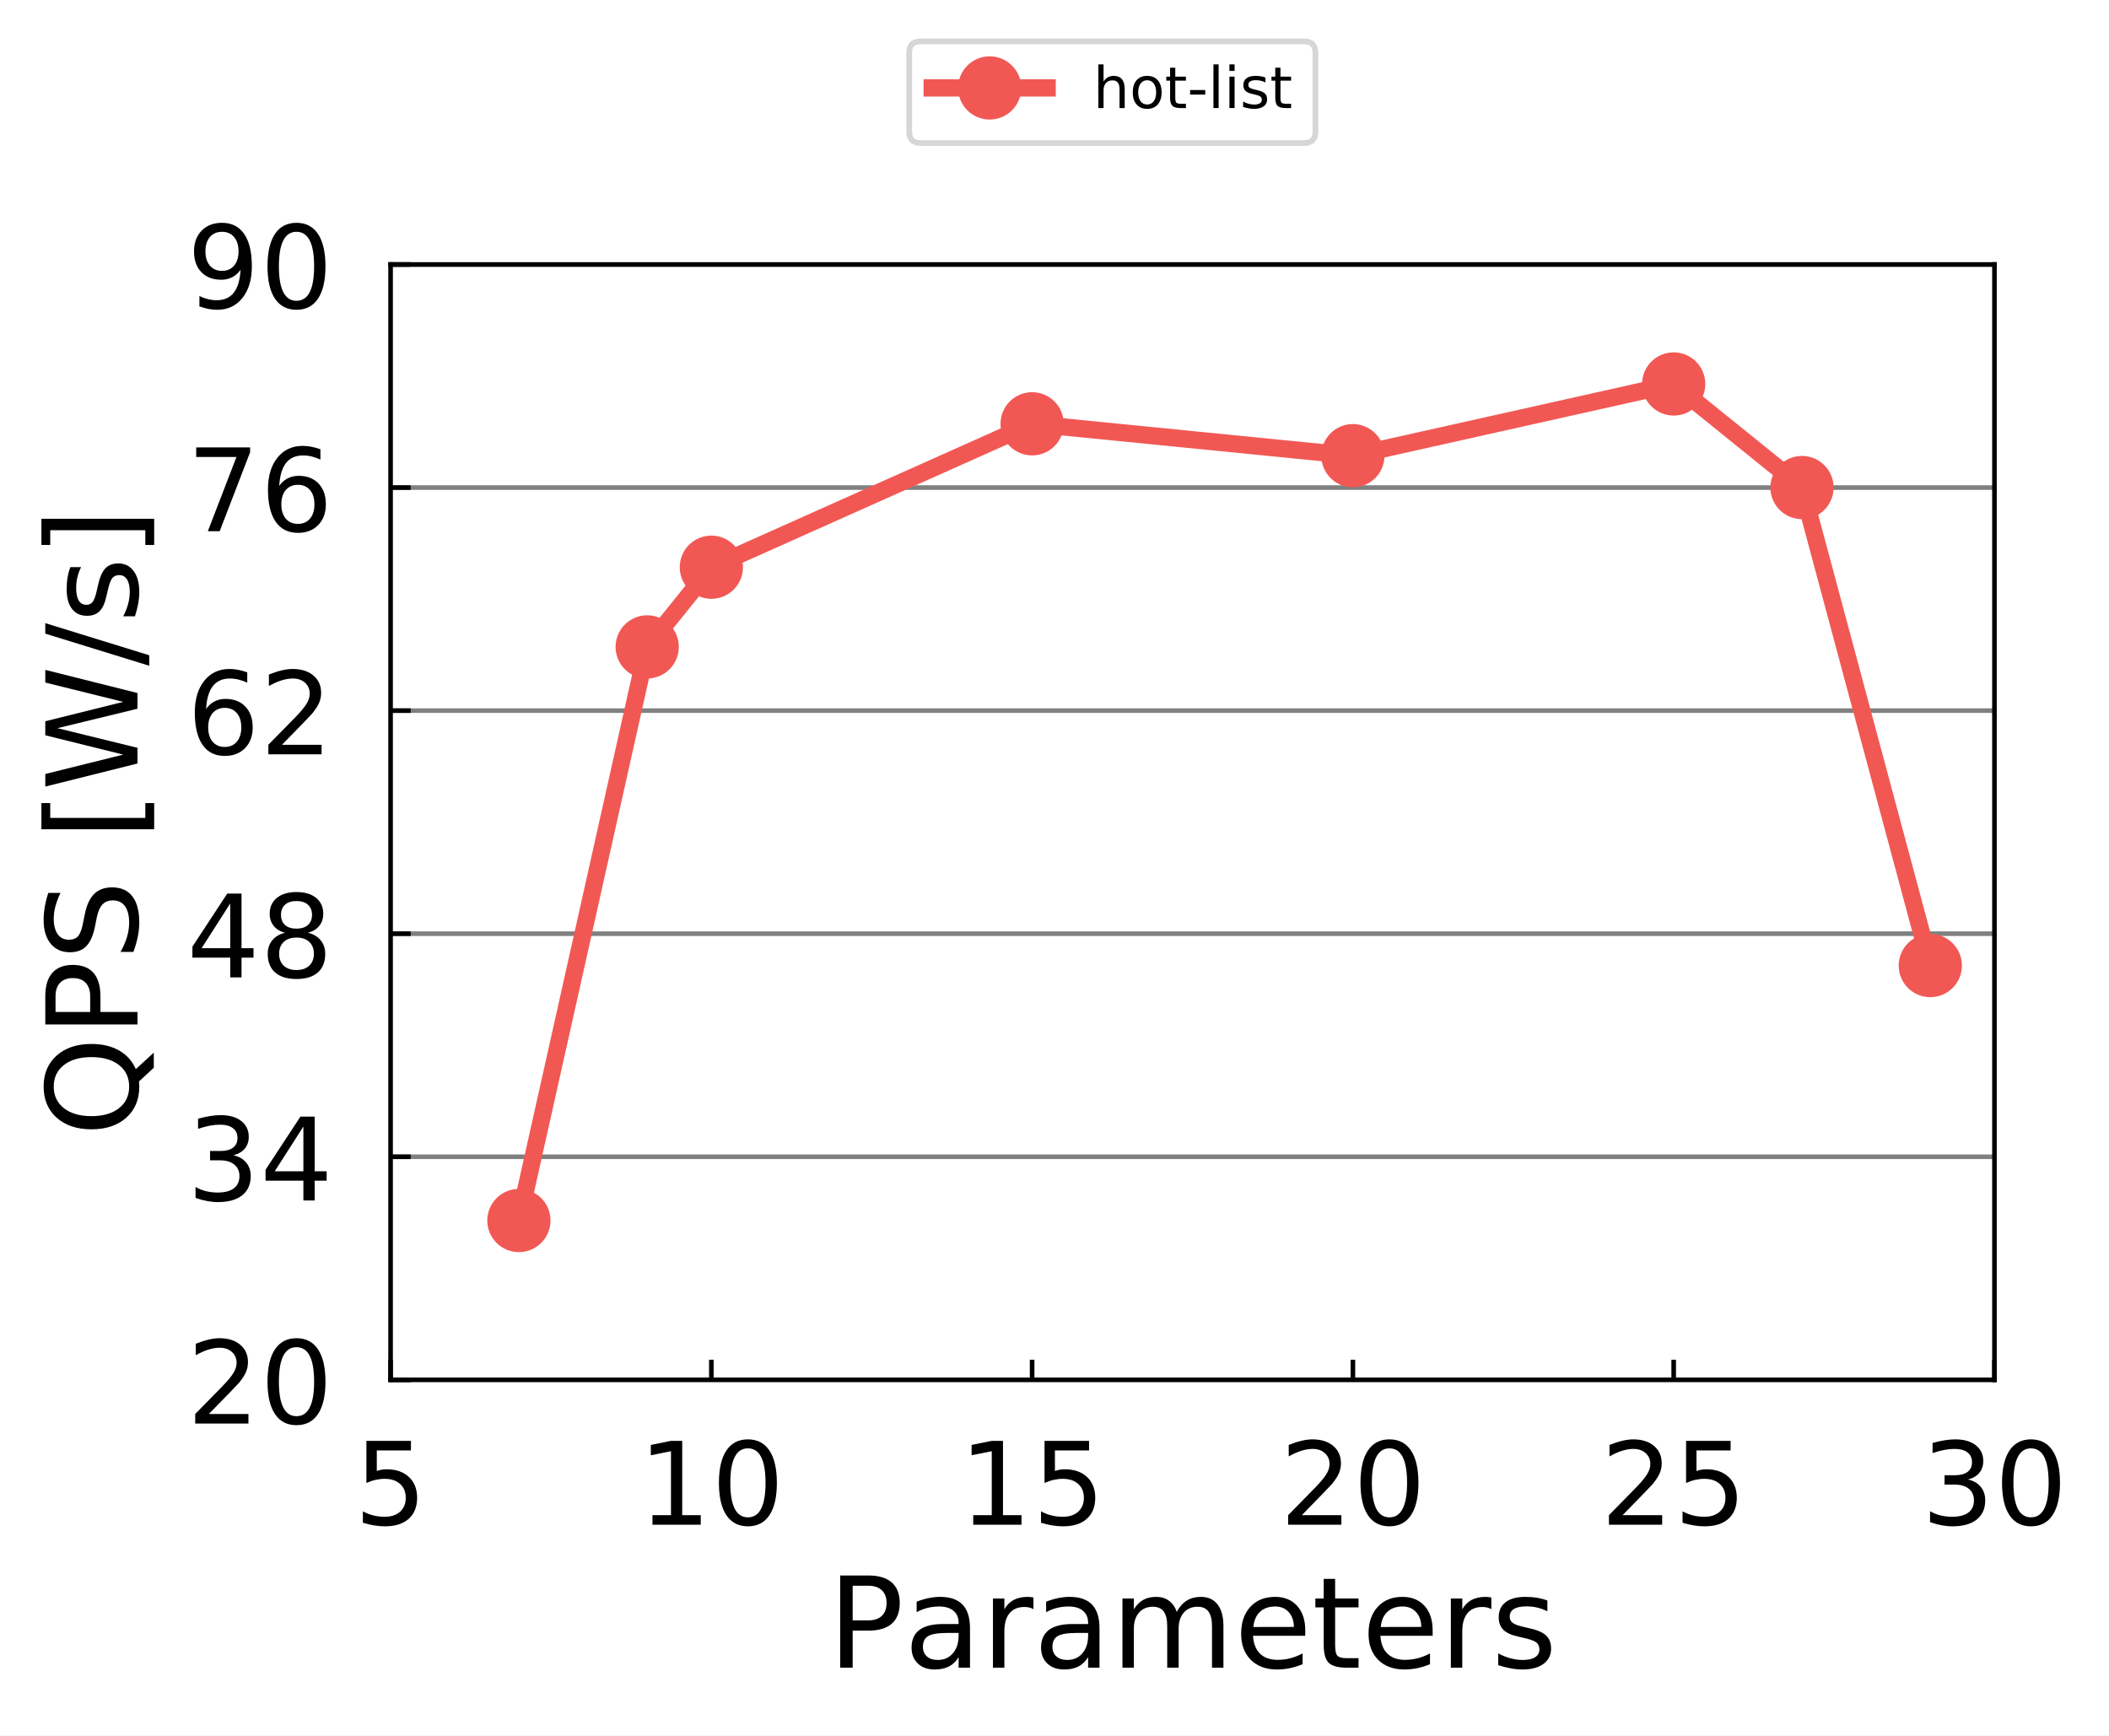
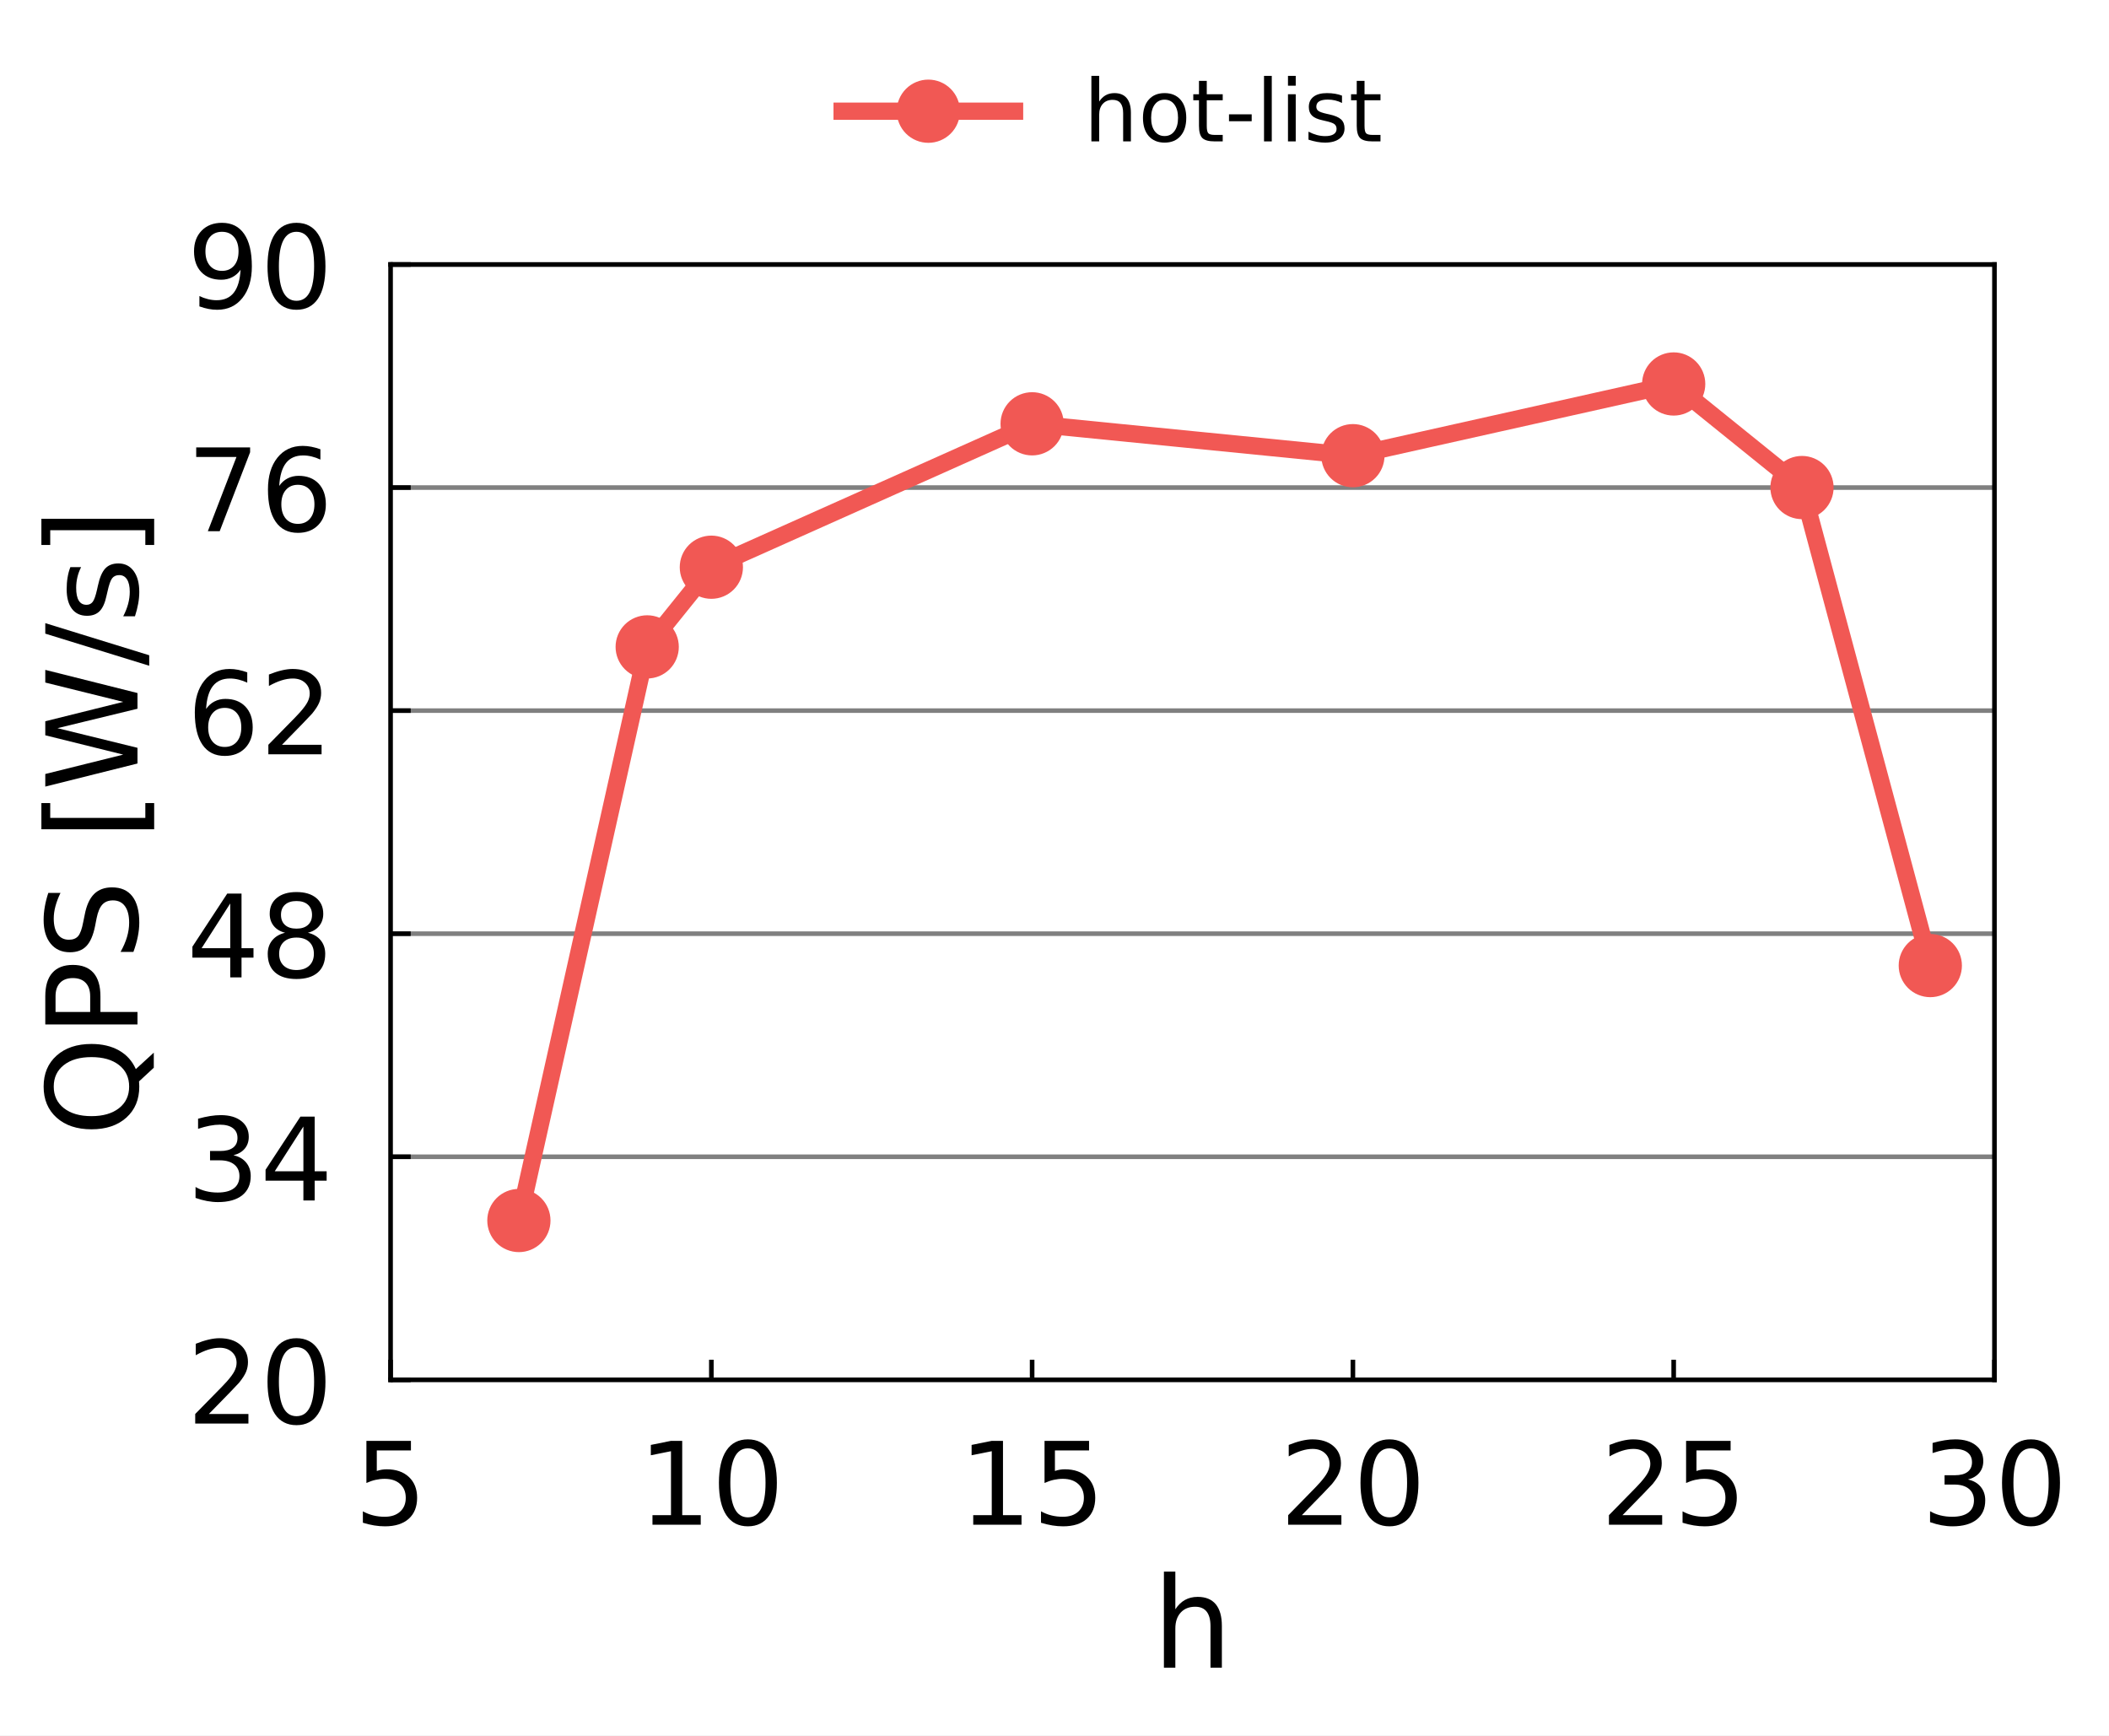
<svg xmlns="http://www.w3.org/2000/svg" xmlns:xlink="http://www.w3.org/1999/xlink" height="301.896pt" version="1.1" viewBox="0 0 366.867 301.896" width="366.867pt">
  <defs>
    <style type="text/css">
*{stroke-linecap:butt;stroke-linejoin:round;white-space:pre;}
  </style>
  </defs>
  <g id="figure_1">
    <g id="patch_1">
      <path d="M 0 301.896  L 366.867 301.896  L 366.867 0  L 0 0  z " style="fill:#ffffff;" />
    </g>
    <g id="axes_1">
      <g id="patch_2">
        <path d="M 67.942 240.048  L 346.942 240.048  L 346.942 46.008  L 67.942 46.008  z " style="fill:#ffffff;" />
      </g>
      <g id="matplotlib.axis_1">
        <g id="xtick_1">
          <g id="line2d_1">
            <defs>
-               <path d="M 0 0  L 0 -3.5  " id="md7246a748e" style="stroke:#000000;stroke-width:0.8;" />
-             </defs>
-             <g>
-               <use style="stroke:#000000;stroke-width:0.8;" x="67.942" xlink:href="#md7246a748e" y="240.048" />
+               <path d="M 0 0  L 0 -3.5  " id="m9813d44248" style="stroke:#000000;stroke-width:0.8;" />
+             </defs>
+             <g>
+               <use style="stroke:#000000;stroke-width:0.8;" x="67.942" xlink:href="#m9813d44248" y="240.048" />
            </g>
          </g>
          <g id="text_1">
            <defs>
              <path d="M 10.797 72.906  L 49.516 72.906  L 49.516 64.594  L 19.828 64.594  L 19.828 46.734  Q 21.969 47.469 24.109 47.828  Q 26.266 48.188 28.422 48.188  Q 40.625 48.188 47.75 41.5  Q 54.891 34.812 54.891 23.391  Q 54.891 11.625 47.562 5.094  Q 40.234 -1.422 26.906 -1.422  Q 22.312 -1.422 17.547 -0.641  Q 12.797 0.141 7.719 1.703  L 7.719 11.625  Q 12.109 9.234 16.797 8.062  Q 21.484 6.891 26.703 6.891  Q 35.156 6.891 40.078 11.328  Q 45.016 15.766 45.016 23.391  Q 45.016 31 40.078 35.438  Q 35.156 39.891 26.703 39.891  Q 22.75 39.891 18.812 39.016  Q 14.891 38.141 10.797 36.281  z " id="DejaVuSans-53" />
            </defs>
            <g transform="translate(61.57937 265.2449)scale(0.2 -0.2)">
              <use xlink:href="#DejaVuSans-53" />
            </g>
          </g>
        </g>
        <g id="xtick_2">
          <g id="line2d_2">
            <g>
-               <use style="stroke:#000000;stroke-width:0.8;" x="123.742" xlink:href="#md7246a748e" y="240.048" />
+               <use style="stroke:#000000;stroke-width:0.8;" x="123.742" xlink:href="#m9813d44248" y="240.048" />
            </g>
          </g>
          <g id="text_2">
            <defs>
              <path d="M 12.406 8.297  L 28.516 8.297  L 28.516 63.922  L 10.984 60.406  L 10.984 69.391  L 28.422 72.906  L 38.281 72.906  L 38.281 8.297  L 54.391 8.297  L 54.391 0  L 12.406 0  z " id="DejaVuSans-49" />
              <path d="M 31.781 66.406  Q 24.172 66.406 20.328 58.906  Q 16.5 51.422 16.5 36.375  Q 16.5 21.391 20.328 13.891  Q 24.172 6.391 31.781 6.391  Q 39.453 6.391 43.281 13.891  Q 47.125 21.391 47.125 36.375  Q 47.125 51.422 43.281 58.906  Q 39.453 66.406 31.781 66.406  z M 31.781 74.219  Q 44.047 74.219 50.516 64.516  Q 56.984 54.828 56.984 36.375  Q 56.984 17.969 50.516 8.266  Q 44.047 -1.422 31.781 -1.422  Q 19.531 -1.422 13.062 8.266  Q 6.594 17.969 6.594 36.375  Q 6.594 54.828 13.062 64.516  Q 19.531 74.219 31.781 74.219  z " id="DejaVuSans-48" />
            </defs>
            <g transform="translate(111.0169 265.2449)scale(0.2 -0.2)">
              <use xlink:href="#DejaVuSans-49" />
              <use x="63.623" xlink:href="#DejaVuSans-48" />
            </g>
          </g>
        </g>
        <g id="xtick_3">
          <g id="line2d_3">
            <g>
-               <use style="stroke:#000000;stroke-width:0.8;" x="179.542" xlink:href="#md7246a748e" y="240.048" />
+               <use style="stroke:#000000;stroke-width:0.8;" x="179.542" xlink:href="#m9813d44248" y="240.048" />
            </g>
          </g>
          <g id="text_3">
            <g transform="translate(166.8169 265.2449)scale(0.2 -0.2)">
              <use xlink:href="#DejaVuSans-49" />
              <use x="63.623" xlink:href="#DejaVuSans-53" />
            </g>
          </g>
        </g>
        <g id="xtick_4">
          <g id="line2d_4">
            <g>
-               <use style="stroke:#000000;stroke-width:0.8;" x="235.342" xlink:href="#md7246a748e" y="240.048" />
+               <use style="stroke:#000000;stroke-width:0.8;" x="235.342" xlink:href="#m9813d44248" y="240.048" />
            </g>
          </g>
          <g id="text_4">
            <defs>
              <path d="M 19.188 8.297  L 53.609 8.297  L 53.609 0  L 7.328 0  L 7.328 8.297  Q 12.938 14.109 22.625 23.891  Q 32.328 33.688 34.812 36.531  Q 39.547 41.844 41.422 45.531  Q 43.312 49.219 43.312 52.781  Q 43.312 58.594 39.234 62.25  Q 35.156 65.922 28.609 65.922  Q 23.969 65.922 18.812 64.312  Q 13.672 62.703 7.812 59.422  L 7.812 69.391  Q 13.766 71.781 18.938 73  Q 24.125 74.219 28.422 74.219  Q 39.75 74.219 46.484 68.547  Q 53.219 62.891 53.219 53.422  Q 53.219 48.922 51.531 44.891  Q 49.859 40.875 45.406 35.406  Q 44.188 33.984 37.641 27.219  Q 31.109 20.453 19.188 8.297  z " id="DejaVuSans-50" />
            </defs>
            <g transform="translate(222.6169 265.2449)scale(0.2 -0.2)">
              <use xlink:href="#DejaVuSans-50" />
              <use x="63.623" xlink:href="#DejaVuSans-48" />
            </g>
          </g>
        </g>
        <g id="xtick_5">
          <g id="line2d_5">
            <g>
-               <use style="stroke:#000000;stroke-width:0.8;" x="291.142" xlink:href="#md7246a748e" y="240.048" />
+               <use style="stroke:#000000;stroke-width:0.8;" x="291.142" xlink:href="#m9813d44248" y="240.048" />
            </g>
          </g>
          <g id="text_5">
            <g transform="translate(278.4169 265.2449)scale(0.2 -0.2)">
              <use xlink:href="#DejaVuSans-50" />
              <use x="63.623" xlink:href="#DejaVuSans-53" />
            </g>
          </g>
        </g>
        <g id="xtick_6">
          <g id="line2d_6">
            <g>
-               <use style="stroke:#000000;stroke-width:0.8;" x="346.942" xlink:href="#md7246a748e" y="240.048" />
+               <use style="stroke:#000000;stroke-width:0.8;" x="346.942" xlink:href="#m9813d44248" y="240.048" />
            </g>
          </g>
          <g id="text_6">
            <defs>
              <path d="M 40.578 39.312  Q 47.656 37.797 51.625 33  Q 55.609 28.219 55.609 21.188  Q 55.609 10.406 48.188 4.484  Q 40.766 -1.422 27.094 -1.422  Q 22.516 -1.422 17.656 -0.516  Q 12.797 0.391 7.625 2.203  L 7.625 11.719  Q 11.719 9.328 16.594 8.109  Q 21.484 6.891 26.812 6.891  Q 36.078 6.891 40.938 10.547  Q 45.797 14.203 45.797 21.188  Q 45.797 27.641 41.281 31.266  Q 36.766 34.906 28.719 34.906  L 20.219 34.906  L 20.219 43.016  L 29.109 43.016  Q 36.375 43.016 40.234 45.922  Q 44.094 48.828 44.094 54.297  Q 44.094 59.906 40.109 62.906  Q 36.141 65.922 28.719 65.922  Q 24.656 65.922 20.016 65.031  Q 15.375 64.156 9.812 62.312  L 9.812 71.094  Q 15.438 72.656 20.344 73.438  Q 25.25 74.219 29.594 74.219  Q 40.828 74.219 47.359 69.109  Q 53.906 64.016 53.906 55.328  Q 53.906 49.266 50.438 45.094  Q 46.969 40.922 40.578 39.312  z " id="DejaVuSans-51" />
            </defs>
            <g transform="translate(334.2169 265.2449)scale(0.2 -0.2)">
              <use xlink:href="#DejaVuSans-51" />
              <use x="63.623" xlink:href="#DejaVuSans-48" />
            </g>
          </g>
        </g>
        <g id="text_7">
          <defs>
-             <path d="M 19.672 64.797  L 19.672 37.406  L 32.078 37.406  Q 38.969 37.406 42.719 40.969  Q 46.484 44.531 46.484 51.125  Q 46.484 57.672 42.719 61.234  Q 38.969 64.797 32.078 64.797  z M 9.812 72.906  L 32.078 72.906  Q 44.344 72.906 50.609 67.359  Q 56.891 61.812 56.891 51.125  Q 56.891 40.328 50.609 34.812  Q 44.344 29.297 32.078 29.297  L 19.672 29.297  L 19.672 0  L 9.812 0  z " id="DejaVuSans-80" />
-             <path d="M 34.281 27.484  Q 23.391 27.484 19.188 25  Q 14.984 22.516 14.984 16.5  Q 14.984 11.719 18.141 8.906  Q 21.297 6.109 26.703 6.109  Q 34.188 6.109 38.703 11.406  Q 43.219 16.703 43.219 25.484  L 43.219 27.484  z M 52.203 31.203  L 52.203 0  L 43.219 0  L 43.219 8.297  Q 40.141 3.328 35.547 0.953  Q 30.953 -1.422 24.312 -1.422  Q 15.922 -1.422 10.953 3.297  Q 6 8.016 6 15.922  Q 6 25.141 12.172 29.828  Q 18.359 34.516 30.609 34.516  L 43.219 34.516  L 43.219 35.406  Q 43.219 41.609 39.141 45  Q 35.062 48.391 27.688 48.391  Q 23 48.391 18.547 47.266  Q 14.109 46.141 10.016 43.891  L 10.016 52.203  Q 14.938 54.109 19.578 55.047  Q 24.219 56 28.609 56  Q 40.484 56 46.344 49.844  Q 52.203 43.703 52.203 31.203  z " id="DejaVuSans-97" />
-             <path d="M 41.109 46.297  Q 39.594 47.172 37.812 47.578  Q 36.031 48 33.891 48  Q 26.266 48 22.188 43.047  Q 18.109 38.094 18.109 28.812  L 18.109 0  L 9.078 0  L 9.078 54.688  L 18.109 54.688  L 18.109 46.188  Q 20.953 51.172 25.484 53.578  Q 30.031 56 36.531 56  Q 37.453 56 38.578 55.875  Q 39.703 55.766 41.062 55.516  z " id="DejaVuSans-114" />
-             <path d="M 52 44.188  Q 55.375 50.25 60.062 53.125  Q 64.75 56 71.094 56  Q 79.641 56 84.281 50.016  Q 88.922 44.047 88.922 33.016  L 88.922 0  L 79.891 0  L 79.891 32.719  Q 79.891 40.578 77.094 44.375  Q 74.312 48.188 68.609 48.188  Q 61.625 48.188 57.562 43.547  Q 53.516 38.922 53.516 30.906  L 53.516 0  L 44.484 0  L 44.484 32.719  Q 44.484 40.625 41.703 44.406  Q 38.922 48.188 33.109 48.188  Q 26.219 48.188 22.156 43.531  Q 18.109 38.875 18.109 30.906  L 18.109 0  L 9.078 0  L 9.078 54.688  L 18.109 54.688  L 18.109 46.188  Q 21.188 51.219 25.484 53.609  Q 29.781 56 35.688 56  Q 41.656 56 45.828 52.969  Q 50 49.953 52 44.188  z " id="DejaVuSans-109" />
-             <path d="M 56.203 29.594  L 56.203 25.203  L 14.891 25.203  Q 15.484 15.922 20.484 11.062  Q 25.484 6.203 34.422 6.203  Q 39.594 6.203 44.453 7.469  Q 49.312 8.734 54.109 11.281  L 54.109 2.781  Q 49.266 0.734 44.188 -0.344  Q 39.109 -1.422 33.891 -1.422  Q 20.797 -1.422 13.156 6.188  Q 5.516 13.812 5.516 26.812  Q 5.516 40.234 12.766 48.109  Q 20.016 56 32.328 56  Q 43.359 56 49.781 48.891  Q 56.203 41.797 56.203 29.594  z M 47.219 32.234  Q 47.125 39.594 43.094 43.984  Q 39.062 48.391 32.422 48.391  Q 24.906 48.391 20.391 44.141  Q 15.875 39.891 15.188 32.172  z " id="DejaVuSans-101" />
-             <path d="M 18.312 70.219  L 18.312 54.688  L 36.812 54.688  L 36.812 47.703  L 18.312 47.703  L 18.312 18.016  Q 18.312 11.328 20.141 9.422  Q 21.969 7.516 27.594 7.516  L 36.812 7.516  L 36.812 0  L 27.594 0  Q 17.188 0 13.234 3.875  Q 9.281 7.766 9.281 18.016  L 9.281 47.703  L 2.688 47.703  L 2.688 54.688  L 9.281 54.688  L 9.281 70.219  z " id="DejaVuSans-116" />
-             <path d="M 44.281 53.078  L 44.281 44.578  Q 40.484 46.531 36.375 47.5  Q 32.281 48.484 27.875 48.484  Q 21.188 48.484 17.844 46.438  Q 14.5 44.391 14.5 40.281  Q 14.5 37.156 16.891 35.375  Q 19.281 33.594 26.516 31.984  L 29.594 31.297  Q 39.156 29.25 43.188 25.516  Q 47.219 21.781 47.219 15.094  Q 47.219 7.469 41.188 3.016  Q 35.156 -1.422 24.609 -1.422  Q 20.219 -1.422 15.453 -0.562  Q 10.688 0.297 5.422 2  L 5.422 11.281  Q 10.406 8.688 15.234 7.391  Q 20.062 6.109 24.812 6.109  Q 31.156 6.109 34.562 8.281  Q 37.984 10.453 37.984 14.406  Q 37.984 18.062 35.516 20.016  Q 33.062 21.969 24.703 23.781  L 21.578 24.516  Q 13.234 26.266 9.516 29.906  Q 5.812 33.547 5.812 39.891  Q 5.812 47.609 11.281 51.797  Q 16.75 56 26.812 56  Q 31.781 56 36.172 55.266  Q 40.578 54.547 44.281 53.078  z " id="DejaVuSans-115" />
+             <path d="M 54.891 33.016  L 54.891 0  L 45.906 0  L 45.906 32.719  Q 45.906 40.484 42.875 44.328  Q 39.844 48.188 33.797 48.188  Q 26.516 48.188 22.312 43.547  Q 18.109 38.922 18.109 30.906  L 18.109 0  L 9.078 0  L 9.078 75.984  L 18.109 75.984  L 18.109 46.188  Q 21.344 51.125 25.703 53.562  Q 30.078 56 35.797 56  Q 45.219 56 50.047 50.172  Q 54.891 44.344 54.891 33.016  z " id="DejaVuSans-104" />
          </defs>
-           <g transform="translate(143.9959 290.1208)scale(0.22 -0.22)">
-             <use xlink:href="#DejaVuSans-80" />
-             <use x="60.24" xlink:href="#DejaVuSans-97" />
-             <use x="121.52" xlink:href="#DejaVuSans-114" />
-             <use x="162.633" xlink:href="#DejaVuSans-97" />
-             <use x="223.912" xlink:href="#DejaVuSans-109" />
-             <use x="321.324" xlink:href="#DejaVuSans-101" />
-             <use x="382.848" xlink:href="#DejaVuSans-116" />
-             <use x="422.057" xlink:href="#DejaVuSans-101" />
-             <use x="483.58" xlink:href="#DejaVuSans-114" />
-             <use x="524.693" xlink:href="#DejaVuSans-115" />
+           <g transform="translate(200.4706 290.1208)scale(0.22 -0.22)">
+             <use xlink:href="#DejaVuSans-104" />
          </g>
        </g>
      </g>
      <g id="matplotlib.axis_2">
        <g id="ytick_1">
          <g id="line2d_7">
-             <path clip-path="url(#p99234049e6)" d="M 67.942 240.048  L 346.942 240.048  " style="fill:none;stroke:#808080;stroke-linecap:square;stroke-width:0.8;" />
+             <path clip-path="url(#p47e110f990)" d="M 67.942 240.048  L 346.942 240.048  " style="fill:none;stroke:#808080;stroke-linecap:square;stroke-width:0.8;" />
          </g>
          <g id="line2d_8">
            <defs>
-               <path d="M 0 0  L 3.5 0  " id="mb14773b8fe" style="stroke:#000000;stroke-width:0.8;" />
-             </defs>
-             <g>
-               <use style="stroke:#000000;stroke-width:0.8;" x="67.942" xlink:href="#mb14773b8fe" y="240.048" />
+               <path d="M 0 0  L 3.5 0  " id="m8d953c31ad" style="stroke:#000000;stroke-width:0.8;" />
+             </defs>
+             <g>
+               <use style="stroke:#000000;stroke-width:0.8;" x="67.942" xlink:href="#m8d953c31ad" y="240.048" />
            </g>
          </g>
          <g id="text_8">
            <g transform="translate(32.49188 247.6464)scale(0.2 -0.2)">
              <use xlink:href="#DejaVuSans-50" />
              <use x="63.623" xlink:href="#DejaVuSans-48" />
            </g>
          </g>
        </g>
        <g id="ytick_2">
          <g id="line2d_9">
-             <path clip-path="url(#p99234049e6)" d="M 67.942 201.24  L 346.942 201.24  " style="fill:none;stroke:#808080;stroke-linecap:square;stroke-width:0.8;" />
+             <path clip-path="url(#p47e110f990)" d="M 67.942 201.24  L 346.942 201.24  " style="fill:none;stroke:#808080;stroke-linecap:square;stroke-width:0.8;" />
          </g>
          <g id="line2d_10">
            <g>
-               <use style="stroke:#000000;stroke-width:0.8;" x="67.942" xlink:href="#mb14773b8fe" y="201.24" />
+               <use style="stroke:#000000;stroke-width:0.8;" x="67.942" xlink:href="#m8d953c31ad" y="201.24" />
            </g>
          </g>
          <g id="text_9">
            <defs>
              <path d="M 37.797 64.312  L 12.891 25.391  L 37.797 25.391  z M 35.203 72.906  L 47.609 72.906  L 47.609 25.391  L 58.016 25.391  L 58.016 17.188  L 47.609 17.188  L 47.609 0  L 37.797 0  L 37.797 17.188  L 4.891 17.188  L 4.891 26.703  z " id="DejaVuSans-52" />
            </defs>
            <g transform="translate(32.49188 208.8384)scale(0.2 -0.2)">
              <use xlink:href="#DejaVuSans-51" />
              <use x="63.623" xlink:href="#DejaVuSans-52" />
            </g>
          </g>
        </g>
        <g id="ytick_3">
          <g id="line2d_11">
-             <path clip-path="url(#p99234049e6)" d="M 67.942 162.432  L 346.942 162.432  " style="fill:none;stroke:#808080;stroke-linecap:square;stroke-width:0.8;" />
+             <path clip-path="url(#p47e110f990)" d="M 67.942 162.432  L 346.942 162.432  " style="fill:none;stroke:#808080;stroke-linecap:square;stroke-width:0.8;" />
          </g>
          <g id="line2d_12">
            <g>
-               <use style="stroke:#000000;stroke-width:0.8;" x="67.942" xlink:href="#mb14773b8fe" y="162.432" />
+               <use style="stroke:#000000;stroke-width:0.8;" x="67.942" xlink:href="#m8d953c31ad" y="162.432" />
            </g>
          </g>
          <g id="text_10">
            <defs>
              <path d="M 31.781 34.625  Q 24.75 34.625 20.719 30.859  Q 16.703 27.094 16.703 20.516  Q 16.703 13.922 20.719 10.156  Q 24.75 6.391 31.781 6.391  Q 38.812 6.391 42.859 10.172  Q 46.922 13.969 46.922 20.516  Q 46.922 27.094 42.891 30.859  Q 38.875 34.625 31.781 34.625  z M 21.922 38.812  Q 15.578 40.375 12.031 44.719  Q 8.5 49.078 8.5 55.328  Q 8.5 64.062 14.719 69.141  Q 20.953 74.219 31.781 74.219  Q 42.672 74.219 48.875 69.141  Q 55.078 64.062 55.078 55.328  Q 55.078 49.078 51.531 44.719  Q 48 40.375 41.703 38.812  Q 48.828 37.156 52.797 32.312  Q 56.781 27.484 56.781 20.516  Q 56.781 9.906 50.312 4.234  Q 43.844 -1.422 31.781 -1.422  Q 19.734 -1.422 13.25 4.234  Q 6.781 9.906 6.781 20.516  Q 6.781 27.484 10.781 32.312  Q 14.797 37.156 21.922 38.812  z M 18.312 54.391  Q 18.312 48.734 21.844 45.562  Q 25.391 42.391 31.781 42.391  Q 38.141 42.391 41.719 45.562  Q 45.312 48.734 45.312 54.391  Q 45.312 60.062 41.719 63.234  Q 38.141 66.406 31.781 66.406  Q 25.391 66.406 21.844 63.234  Q 18.312 60.062 18.312 54.391  z " id="DejaVuSans-56" />
            </defs>
            <g transform="translate(32.49188 170.0304)scale(0.2 -0.2)">
              <use xlink:href="#DejaVuSans-52" />
              <use x="63.623" xlink:href="#DejaVuSans-56" />
            </g>
          </g>
        </g>
        <g id="ytick_4">
          <g id="line2d_13">
-             <path clip-path="url(#p99234049e6)" d="M 67.942 123.624  L 346.942 123.624  " style="fill:none;stroke:#808080;stroke-linecap:square;stroke-width:0.8;" />
+             <path clip-path="url(#p47e110f990)" d="M 67.942 123.624  L 346.942 123.624  " style="fill:none;stroke:#808080;stroke-linecap:square;stroke-width:0.8;" />
          </g>
          <g id="line2d_14">
            <g>
-               <use style="stroke:#000000;stroke-width:0.8;" x="67.942" xlink:href="#mb14773b8fe" y="123.624" />
+               <use style="stroke:#000000;stroke-width:0.8;" x="67.942" xlink:href="#m8d953c31ad" y="123.624" />
            </g>
          </g>
          <g id="text_11">
            <defs>
              <path d="M 33.016 40.375  Q 26.375 40.375 22.484 35.828  Q 18.609 31.297 18.609 23.391  Q 18.609 15.531 22.484 10.953  Q 26.375 6.391 33.016 6.391  Q 39.656 6.391 43.531 10.953  Q 47.406 15.531 47.406 23.391  Q 47.406 31.297 43.531 35.828  Q 39.656 40.375 33.016 40.375  z M 52.594 71.297  L 52.594 62.312  Q 48.875 64.062 45.094 64.984  Q 41.312 65.922 37.594 65.922  Q 27.828 65.922 22.672 59.328  Q 17.531 52.734 16.797 39.406  Q 19.672 43.656 24.016 45.922  Q 28.375 48.188 33.594 48.188  Q 44.578 48.188 50.953 41.516  Q 57.328 34.859 57.328 23.391  Q 57.328 12.156 50.688 5.359  Q 44.047 -1.422 33.016 -1.422  Q 20.359 -1.422 13.672 8.266  Q 6.984 17.969 6.984 36.375  Q 6.984 53.656 15.188 63.938  Q 23.391 74.219 37.203 74.219  Q 40.922 74.219 44.703 73.484  Q 48.484 72.75 52.594 71.297  z " id="DejaVuSans-54" />
            </defs>
            <g transform="translate(32.49188 131.2224)scale(0.2 -0.2)">
              <use xlink:href="#DejaVuSans-54" />
              <use x="63.623" xlink:href="#DejaVuSans-50" />
            </g>
          </g>
        </g>
        <g id="ytick_5">
          <g id="line2d_15">
-             <path clip-path="url(#p99234049e6)" d="M 67.942 84.816  L 346.942 84.816  " style="fill:none;stroke:#808080;stroke-linecap:square;stroke-width:0.8;" />
+             <path clip-path="url(#p47e110f990)" d="M 67.942 84.816  L 346.942 84.816  " style="fill:none;stroke:#808080;stroke-linecap:square;stroke-width:0.8;" />
          </g>
          <g id="line2d_16">
            <g>
-               <use style="stroke:#000000;stroke-width:0.8;" x="67.942" xlink:href="#mb14773b8fe" y="84.816" />
+               <use style="stroke:#000000;stroke-width:0.8;" x="67.942" xlink:href="#m8d953c31ad" y="84.816" />
            </g>
          </g>
          <g id="text_12">
            <defs>
              <path d="M 8.203 72.906  L 55.078 72.906  L 55.078 68.703  L 28.609 0  L 18.312 0  L 43.219 64.594  L 8.203 64.594  z " id="DejaVuSans-55" />
            </defs>
            <g transform="translate(32.49188 92.41444)scale(0.2 -0.2)">
              <use xlink:href="#DejaVuSans-55" />
              <use x="63.623" xlink:href="#DejaVuSans-54" />
            </g>
          </g>
        </g>
        <g id="ytick_6">
          <g id="line2d_17">
-             <path clip-path="url(#p99234049e6)" d="M 67.942 46.008  L 346.942 46.008  " style="fill:none;stroke:#808080;stroke-linecap:square;stroke-width:0.8;" />
+             <path clip-path="url(#p47e110f990)" d="M 67.942 46.008  L 346.942 46.008  " style="fill:none;stroke:#808080;stroke-linecap:square;stroke-width:0.8;" />
          </g>
          <g id="line2d_18">
            <g>
-               <use style="stroke:#000000;stroke-width:0.8;" x="67.942" xlink:href="#mb14773b8fe" y="46.008" />
+               <use style="stroke:#000000;stroke-width:0.8;" x="67.942" xlink:href="#m8d953c31ad" y="46.008" />
            </g>
          </g>
          <g id="text_13">
            <defs>
              <path d="M 10.984 1.516  L 10.984 10.5  Q 14.703 8.734 18.5 7.812  Q 22.312 6.891 25.984 6.891  Q 35.75 6.891 40.891 13.453  Q 46.047 20.016 46.781 33.406  Q 43.953 29.203 39.594 26.953  Q 35.25 24.703 29.984 24.703  Q 19.047 24.703 12.672 31.312  Q 6.297 37.938 6.297 49.422  Q 6.297 60.641 12.938 67.422  Q 19.578 74.219 30.609 74.219  Q 43.266 74.219 49.922 64.516  Q 56.594 54.828 56.594 36.375  Q 56.594 19.141 48.406 8.859  Q 40.234 -1.422 26.422 -1.422  Q 22.703 -1.422 18.891 -0.688  Q 15.094 0.047 10.984 1.516  z M 30.609 32.422  Q 37.25 32.422 41.125 36.953  Q 45.016 41.5 45.016 49.422  Q 45.016 57.281 41.125 61.844  Q 37.25 66.406 30.609 66.406  Q 23.969 66.406 20.094 61.844  Q 16.219 57.281 16.219 49.422  Q 16.219 41.5 20.094 36.953  Q 23.969 32.422 30.609 32.422  z " id="DejaVuSans-57" />
            </defs>
            <g transform="translate(32.49188 53.60644)scale(0.2 -0.2)">
              <use xlink:href="#DejaVuSans-57" />
              <use x="63.623" xlink:href="#DejaVuSans-48" />
            </g>
          </g>
        </g>
        <g id="text_14">
          <defs>
            <path d="M 39.406 66.219  Q 28.656 66.219 22.328 58.203  Q 16.016 50.203 16.016 36.375  Q 16.016 22.609 22.328 14.594  Q 28.656 6.594 39.406 6.594  Q 50.141 6.594 56.422 14.594  Q 62.703 22.609 62.703 36.375  Q 62.703 50.203 56.422 58.203  Q 50.141 66.219 39.406 66.219  z M 53.219 1.312  L 66.219 -12.891  L 54.297 -12.891  L 43.5 -1.219  Q 41.891 -1.312 41.031 -1.359  Q 40.188 -1.422 39.406 -1.422  Q 24.031 -1.422 14.812 8.859  Q 5.609 19.141 5.609 36.375  Q 5.609 53.656 14.812 63.938  Q 24.031 74.219 39.406 74.219  Q 54.734 74.219 63.906 63.938  Q 73.094 53.656 73.094 36.375  Q 73.094 23.688 67.984 14.641  Q 62.891 5.609 53.219 1.312  z " id="DejaVuSans-81" />
+             <path d="M 19.672 64.797  L 19.672 37.406  L 32.078 37.406  Q 38.969 37.406 42.719 40.969  Q 46.484 44.531 46.484 51.125  Q 46.484 57.672 42.719 61.234  Q 38.969 64.797 32.078 64.797  z M 9.812 72.906  L 32.078 72.906  Q 44.344 72.906 50.609 67.359  Q 56.891 61.812 56.891 51.125  Q 56.891 40.328 50.609 34.812  Q 44.344 29.297 32.078 29.297  L 19.672 29.297  L 19.672 0  L 9.812 0  z " id="DejaVuSans-80" />
            <path d="M 53.516 70.516  L 53.516 60.891  Q 47.906 63.578 42.922 64.891  Q 37.938 66.219 33.297 66.219  Q 25.25 66.219 20.875 63.094  Q 16.5 59.969 16.5 54.203  Q 16.5 49.359 19.406 46.891  Q 22.312 44.438 30.422 42.922  L 36.375 41.703  Q 47.406 39.594 52.656 34.297  Q 57.906 29 57.906 20.125  Q 57.906 9.516 50.797 4.047  Q 43.703 -1.422 29.984 -1.422  Q 24.812 -1.422 18.969 -0.25  Q 13.141 0.922 6.891 3.219  L 6.891 13.375  Q 12.891 10.016 18.656 8.297  Q 24.422 6.594 29.984 6.594  Q 38.422 6.594 43.016 9.906  Q 47.609 13.234 47.609 19.391  Q 47.609 24.75 44.312 27.781  Q 41.016 30.812 33.5 32.328  L 27.484 33.5  Q 16.453 35.688 11.516 40.375  Q 6.594 45.062 6.594 53.422  Q 6.594 63.094 13.406 68.656  Q 20.219 74.219 32.172 74.219  Q 37.312 74.219 42.625 73.281  Q 47.953 72.359 53.516 70.516  z " id="DejaVuSans-83" />
            <path id="DejaVuSans-32" />
            <path d="M 8.594 75.984  L 29.297 75.984  L 29.297 69  L 17.578 69  L 17.578 -6.203  L 29.297 -6.203  L 29.297 -13.188  L 8.594 -13.188  z " id="DejaVuSans-91" />
            <path d="M 3.328 72.906  L 13.281 72.906  L 28.609 11.281  L 43.891 72.906  L 54.984 72.906  L 70.312 11.281  L 85.594 72.906  L 95.609 72.906  L 77.297 0  L 64.891 0  L 49.516 63.281  L 33.984 0  L 21.578 0  z " id="DejaVuSans-87" />
            <path d="M 25.391 72.906  L 33.688 72.906  L 8.297 -9.281  L 0 -9.281  z " id="DejaVuSans-47" />
+             <path d="M 44.281 53.078  L 44.281 44.578  Q 40.484 46.531 36.375 47.5  Q 32.281 48.484 27.875 48.484  Q 21.188 48.484 17.844 46.438  Q 14.5 44.391 14.5 40.281  Q 14.5 37.156 16.891 35.375  Q 19.281 33.594 26.516 31.984  L 29.594 31.297  Q 39.156 29.25 43.188 25.516  Q 47.219 21.781 47.219 15.094  Q 47.219 7.469 41.188 3.016  Q 35.156 -1.422 24.609 -1.422  Q 20.219 -1.422 15.453 -0.562  Q 10.688 0.297 5.422 2  L 5.422 11.281  Q 10.406 8.688 15.234 7.391  Q 20.062 6.109 24.812 6.109  Q 31.156 6.109 34.562 8.281  Q 37.984 10.453 37.984 14.406  Q 37.984 18.062 35.516 20.016  Q 33.062 21.969 24.703 23.781  L 21.578 24.516  Q 13.234 26.266 9.516 29.906  Q 5.812 33.547 5.812 39.891  Q 5.812 47.609 11.281 51.797  Q 16.75 56 26.812 56  Q 31.781 56 36.172 55.266  Q 40.578 54.547 44.281 53.078  z " id="DejaVuSans-115" />
            <path d="M 30.422 75.984  L 30.422 -13.188  L 9.719 -13.188  L 9.719 -6.203  L 21.391 -6.203  L 21.391 69  L 9.719 69  L 9.719 75.984  z " id="DejaVuSans-93" />
          </defs>
          <g transform="translate(23.91656 197.6946)rotate(-90)scale(0.22 -0.22)">
            <use xlink:href="#DejaVuSans-81" />
            <use x="78.711" xlink:href="#DejaVuSans-80" />
            <use x="139.014" xlink:href="#DejaVuSans-83" />
            <use x="202.49" xlink:href="#DejaVuSans-32" />
            <use x="234.277" xlink:href="#DejaVuSans-91" />
            <use x="273.291" xlink:href="#DejaVuSans-87" />
            <use x="372.168" xlink:href="#DejaVuSans-47" />
            <use x="405.859" xlink:href="#DejaVuSans-115" />
            <use x="457.959" xlink:href="#DejaVuSans-93" />
          </g>
        </g>
      </g>
      <g id="line2d_19">
-         <path clip-path="url(#p99234049e6)" d="M 90.262 212.328  L 112.582 112.536  L 123.742 98.676  L 179.542 73.728  L 235.342 79.272  L 291.142 66.798  L 313.462 84.816  L 335.782 167.976  " style="fill:none;stroke:#f15854;stroke-linecap:square;stroke-width:3;" />
+         <path clip-path="url(#p47e110f990)" d="M 90.262 212.328  L 112.582 112.536  L 123.742 98.676  L 179.542 73.728  L 235.342 79.272  L 291.142 66.798  L 313.462 84.816  L 335.782 167.976  " style="fill:none;stroke:#f15854;stroke-linecap:square;stroke-width:3;" />
        <defs>
-           <path d="M 0 5  C 1.326 5 2.598 4.473 3.536 3.536  C 4.473 2.598 5 1.326 5 0  C 5 -1.326 4.473 -2.598 3.536 -3.536  C 2.598 -4.473 1.326 -5 0 -5  C -1.326 -5 -2.598 -4.473 -3.536 -3.536  C -4.473 -2.598 -5 -1.326 -5 0  C -5 1.326 -4.473 2.598 -3.536 3.536  C -2.598 4.473 -1.326 5 0 5  z " id="m8c10ea6638" style="stroke:#f15854;" />
+           <path d="M 0 5  C 1.326 5 2.598 4.473 3.536 3.536  C 4.473 2.598 5 1.326 5 0  C 5 -1.326 4.473 -2.598 3.536 -3.536  C 2.598 -4.473 1.326 -5 0 -5  C -1.326 -5 -2.598 -4.473 -3.536 -3.536  C -4.473 -2.598 -5 -1.326 -5 0  C -5 1.326 -4.473 2.598 -3.536 3.536  C -2.598 4.473 -1.326 5 0 5  z " id="m59e81211a2" style="stroke:#f15854;" />
        </defs>
-         <g clip-path="url(#p99234049e6)">
-           <use style="fill:#f15854;stroke:#f15854;" x="90.262" xlink:href="#m8c10ea6638" y="212.328" />
-           <use style="fill:#f15854;stroke:#f15854;" x="112.582" xlink:href="#m8c10ea6638" y="112.536" />
-           <use style="fill:#f15854;stroke:#f15854;" x="123.742" xlink:href="#m8c10ea6638" y="98.676" />
-           <use style="fill:#f15854;stroke:#f15854;" x="179.542" xlink:href="#m8c10ea6638" y="73.728" />
-           <use style="fill:#f15854;stroke:#f15854;" x="235.342" xlink:href="#m8c10ea6638" y="79.272" />
-           <use style="fill:#f15854;stroke:#f15854;" x="291.142" xlink:href="#m8c10ea6638" y="66.798" />
-           <use style="fill:#f15854;stroke:#f15854;" x="313.462" xlink:href="#m8c10ea6638" y="84.816" />
-           <use style="fill:#f15854;stroke:#f15854;" x="335.782" xlink:href="#m8c10ea6638" y="167.976" />
+         <g clip-path="url(#p47e110f990)">
+           <use style="fill:#f15854;stroke:#f15854;" x="90.262" xlink:href="#m59e81211a2" y="212.328" />
+           <use style="fill:#f15854;stroke:#f15854;" x="112.582" xlink:href="#m59e81211a2" y="112.536" />
+           <use style="fill:#f15854;stroke:#f15854;" x="123.742" xlink:href="#m59e81211a2" y="98.676" />
+           <use style="fill:#f15854;stroke:#f15854;" x="179.542" xlink:href="#m59e81211a2" y="73.728" />
+           <use style="fill:#f15854;stroke:#f15854;" x="235.342" xlink:href="#m59e81211a2" y="79.272" />
+           <use style="fill:#f15854;stroke:#f15854;" x="291.142" xlink:href="#m59e81211a2" y="66.798" />
+           <use style="fill:#f15854;stroke:#f15854;" x="313.462" xlink:href="#m59e81211a2" y="84.816" />
+           <use style="fill:#f15854;stroke:#f15854;" x="335.782" xlink:href="#m59e81211a2" y="167.976" />
        </g>
      </g>
      <g id="patch_3">
        <path d="M 67.942 240.048  L 67.942 46.008  " style="fill:none;stroke:#000000;stroke-linecap:square;stroke-linejoin:miter;stroke-width:0.8;" />
      </g>
      <g id="patch_4">
        <path d="M 346.942 240.048  L 346.942 46.008  " style="fill:none;stroke:#000000;stroke-linecap:square;stroke-linejoin:miter;stroke-width:0.8;" />
      </g>
      <g id="patch_5">
        <path d="M 67.942 240.048  L 346.942 240.048  " style="fill:none;stroke:#000000;stroke-linecap:square;stroke-linejoin:miter;stroke-width:0.8;" />
      </g>
      <g id="patch_6">
        <path d="M 67.942 46.008  L 346.942 46.008  " style="fill:none;stroke:#000000;stroke-linecap:square;stroke-linejoin:miter;stroke-width:0.8;" />
      </g>
      <g id="legend_1">
-         <g id="patch_7">
-           <path d="M 160.157 24.878  L 226.827 24.878  Q 228.827 24.878 228.827 22.878  L 228.827 9.2  Q 228.827 7.2 226.827 7.2  L 160.157 7.2  Q 158.157 7.2 158.157 9.2  L 158.157 22.878  Q 158.157 24.878 160.157 24.878  z " style="fill:#ffffff;opacity:0.8;stroke:#cccccc;stroke-linejoin:miter;" />
-         </g>
        <g id="line2d_20">
-           <path d="M 162.157 15.298  L 182.157 15.298  " style="fill:none;stroke:#f15854;stroke-linecap:square;stroke-width:3;" />
+           <path d="M 146.489 19.348  L 176.489 19.348  " style="fill:none;stroke:#f15854;stroke-linecap:square;stroke-width:3;" />
        </g>
        <g id="line2d_21">
          <g>
-             <use style="fill:#f15854;stroke:#f15854;" x="172.157" xlink:href="#m8c10ea6638" y="15.298" />
+             <use style="fill:#f15854;stroke:#f15854;" x="161.489" xlink:href="#m59e81211a2" y="19.348" />
          </g>
        </g>
        <g id="text_15">
          <defs>
-             <path d="M 54.891 33.016  L 54.891 0  L 45.906 0  L 45.906 32.719  Q 45.906 40.484 42.875 44.328  Q 39.844 48.188 33.797 48.188  Q 26.516 48.188 22.312 43.547  Q 18.109 38.922 18.109 30.906  L 18.109 0  L 9.078 0  L 9.078 75.984  L 18.109 75.984  L 18.109 46.188  Q 21.344 51.125 25.703 53.562  Q 30.078 56 35.797 56  Q 45.219 56 50.047 50.172  Q 54.891 44.344 54.891 33.016  z " id="DejaVuSans-104" />
            <path d="M 30.609 48.391  Q 23.391 48.391 19.188 42.75  Q 14.984 37.109 14.984 27.297  Q 14.984 17.484 19.156 11.844  Q 23.344 6.203 30.609 6.203  Q 37.797 6.203 41.984 11.859  Q 46.188 17.531 46.188 27.297  Q 46.188 37.016 41.984 42.703  Q 37.797 48.391 30.609 48.391  z M 30.609 56  Q 42.328 56 49.016 48.375  Q 55.719 40.766 55.719 27.297  Q 55.719 13.875 49.016 6.219  Q 42.328 -1.422 30.609 -1.422  Q 18.844 -1.422 12.172 6.219  Q 5.516 13.875 5.516 27.297  Q 5.516 40.766 12.172 48.375  Q 18.844 56 30.609 56  z " id="DejaVuSans-111" />
+             <path d="M 18.312 70.219  L 18.312 54.688  L 36.812 54.688  L 36.812 47.703  L 18.312 47.703  L 18.312 18.016  Q 18.312 11.328 20.141 9.422  Q 21.969 7.516 27.594 7.516  L 36.812 7.516  L 36.812 0  L 27.594 0  Q 17.188 0 13.234 3.875  Q 9.281 7.766 9.281 18.016  L 9.281 47.703  L 2.688 47.703  L 2.688 54.688  L 9.281 54.688  L 9.281 70.219  z " id="DejaVuSans-116" />
            <path d="M 4.891 31.391  L 31.203 31.391  L 31.203 23.391  L 4.891 23.391  z " id="DejaVuSans-45" />
            <path d="M 9.422 75.984  L 18.406 75.984  L 18.406 0  L 9.422 0  z " id="DejaVuSans-108" />
            <path d="M 9.422 54.688  L 18.406 54.688  L 18.406 0  L 9.422 0  z M 9.422 75.984  L 18.406 75.984  L 18.406 64.594  L 9.422 64.594  z " id="DejaVuSans-105" />
          </defs>
-           <g transform="translate(190.1567 18.79844)scale(0.1 -0.1)">
+           <g transform="translate(188.4891 24.59766)scale(0.15 -0.15)">
            <use xlink:href="#DejaVuSans-104" />
            <use x="63.379" xlink:href="#DejaVuSans-111" />
            <use x="124.561" xlink:href="#DejaVuSans-116" />
            <use x="163.77" xlink:href="#DejaVuSans-45" />
            <use x="199.854" xlink:href="#DejaVuSans-108" />
            <use x="227.637" xlink:href="#DejaVuSans-105" />
            <use x="255.42" xlink:href="#DejaVuSans-115" />
            <use x="307.52" xlink:href="#DejaVuSans-116" />
          </g>
        </g>
      </g>
    </g>
  </g>
  <defs>
-     <clipPath id="p99234049e6">
+     <clipPath id="p47e110f990">
      <rect height="194.04" width="279" x="67.942" y="46.008" />
    </clipPath>
  </defs>
</svg>
